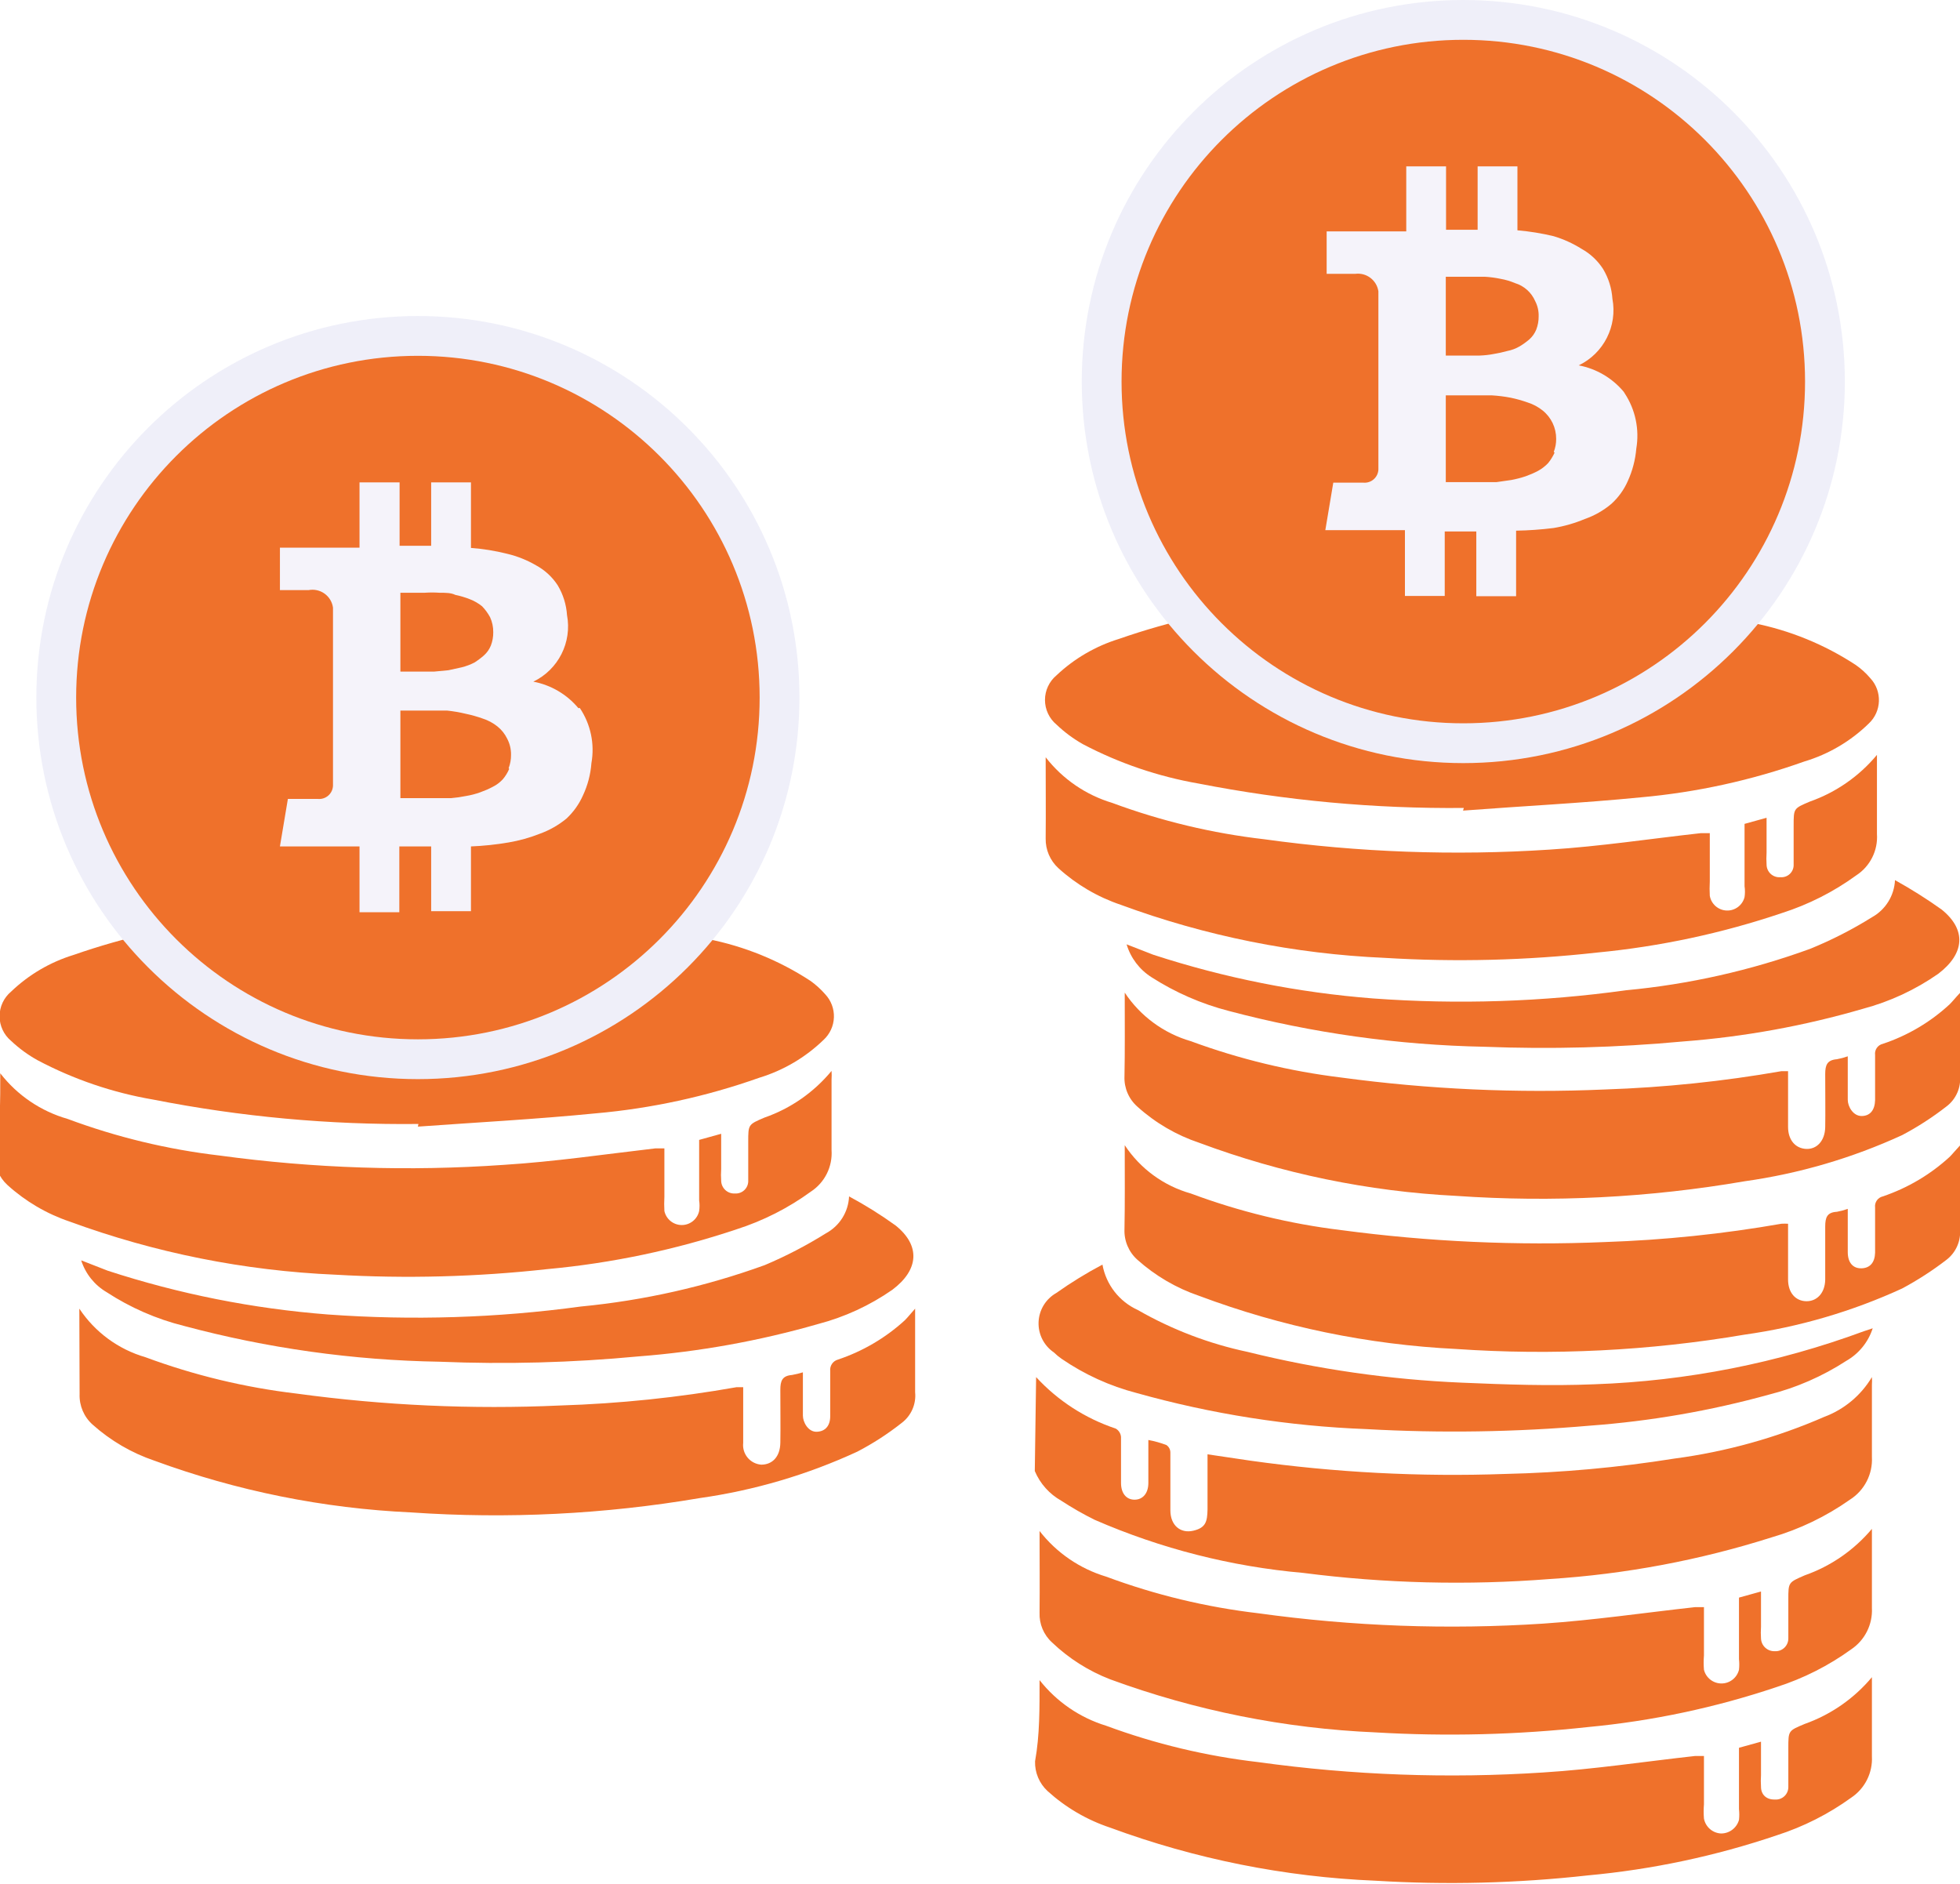
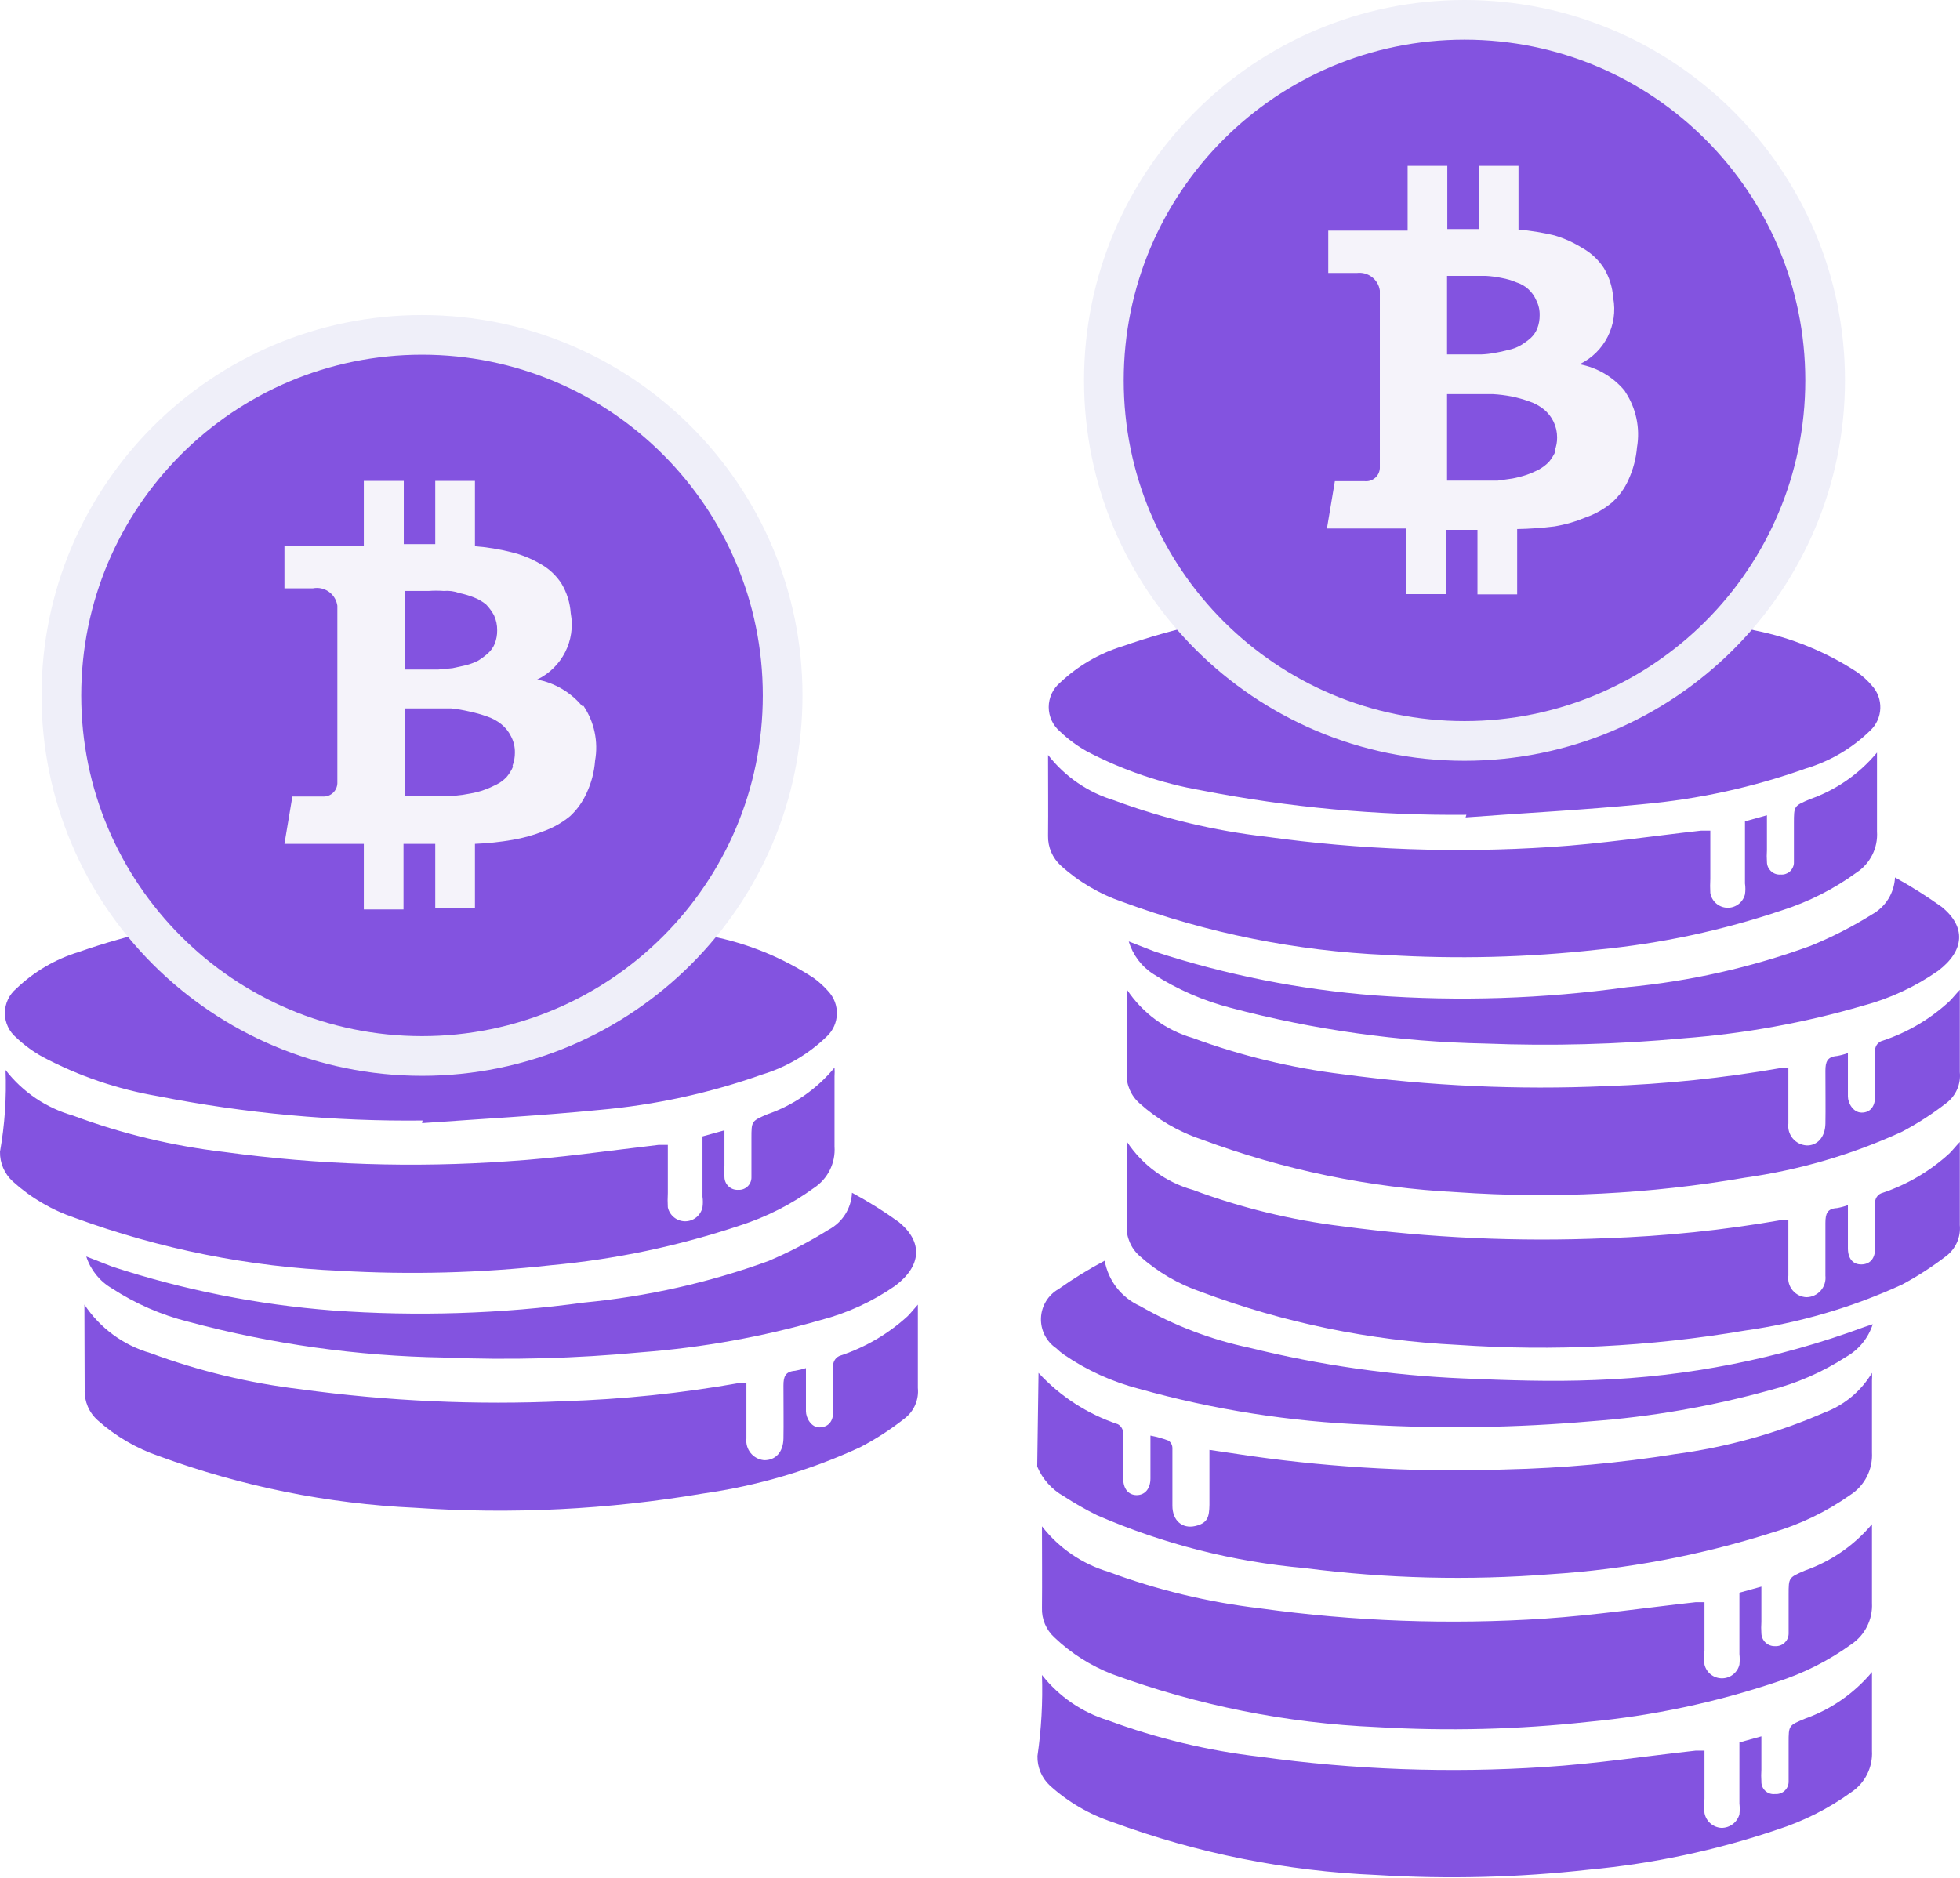
- <svg xmlns="http://www.w3.org/2000/svg" id="Layer_1" data-name="Layer 1" viewBox="0 0 73.87 70.99">
+ <svg xmlns="http://www.w3.org/2000/svg" id="Layer_1" data-name="Layer 1" viewBox="0 0 74.077 70.966">
  <defs>
-     <style>.cls-1{fill:#ef712b;}.cls-2{fill:none;stroke:#efeff9;stroke-width:3px;}.cls-3{fill:#f5f3fa;}</style>
+     <style>.cls-1{fill:#8353e0;}.cls-2{fill:none;stroke:#efeff9;stroke-width:3px;}.cls-3{fill:#f5f3fa;}</style>
  </defs>
-   <path class="cls-1" d="M87.22,79.46a48.92,48.92,0,0,1-10-.92,14.54,14.54,0,0,1-4.35-1.48,4.93,4.93,0,0,1-1-.73,1.21,1.21,0,0,1,0-1.86,5.9,5.9,0,0,1,2.35-1.38,26.68,26.68,0,0,1,6-1.34,53.35,53.35,0,0,1,8.38-.4,43,43,0,0,1,9.52,1.14A10.92,10.92,0,0,1,102,74.07a3.27,3.27,0,0,1,.55.5,1.21,1.21,0,0,1-.06,1.72,6,6,0,0,1-2.43,1.43,25,25,0,0,1-6.16,1.34c-2.23.22-4.47.34-6.7.5Z" transform="translate(-71.45 -37.1)" />
-   <path class="cls-1" d="M74.44,86.42a4.49,4.49,0,0,0,2.49,1.83,24.73,24.73,0,0,0,5.69,1.37,55,55,0,0,0,9.94.45,46.42,46.42,0,0,0,6.65-.69l.25,0v2.1a.74.74,0,0,0,.68.82c.42,0,.71-.3.72-.82s0-1.31,0-2c0-.34.07-.53.44-.56a3.4,3.4,0,0,0,.41-.1v.88c0,.25,0,.5,0,.75s.2.62.52.61.51-.22.51-.59c0-.57,0-1.14,0-1.7a.4.4,0,0,1,.29-.43,7.05,7.05,0,0,0,2.52-1.48c.12-.12.22-.25.39-.44v1.52c0,.54,0,1.08,0,1.63a1.29,1.29,0,0,1-.51,1.16,10.57,10.57,0,0,1-1.67,1.08,21.26,21.26,0,0,1-5.94,1.75,46,46,0,0,1-10.87.54,32.37,32.37,0,0,1-9.68-1.95,6.74,6.74,0,0,1-2.33-1.36,1.47,1.47,0,0,1-.49-1.15C74.45,88.6,74.44,87.56,74.44,86.42Z" transform="translate(-71.45 -37.1)" />
-   <path class="cls-1" d="M71.46,77.55A4.92,4.92,0,0,0,74,79.27a24.57,24.57,0,0,0,5.73,1.38A52.24,52.24,0,0,0,90.45,81c1.91-.12,3.8-.4,5.7-.62l.34,0v1.82a4.9,4.9,0,0,0,0,.54.67.67,0,0,0,1.31,0,1.37,1.37,0,0,0,0-.4V80.06l.83-.23v1.33a3.27,3.27,0,0,0,0,.44.49.49,0,0,0,.52.48.47.47,0,0,0,.5-.49c0-.49,0-1,0-1.46,0-.65,0-.65.61-.91a5.71,5.71,0,0,0,2.53-1.76,2.48,2.48,0,0,1,0,.33c0,.89,0,1.77,0,2.65a1.73,1.73,0,0,1-.78,1.57,9.86,9.86,0,0,1-2.8,1.42,31.54,31.54,0,0,1-7.13,1.5,47.6,47.6,0,0,1-8,.21,33.2,33.2,0,0,1-10-2,6.66,6.66,0,0,1-2.35-1.38,1.48,1.48,0,0,1-.48-1.12C71.47,79.62,71.46,78.59,71.46,77.55Z" transform="translate(-71.45 -37.1)" />
-   <path class="cls-1" d="M74.51,84.6c.39.15.71.28,1,.39a35.61,35.61,0,0,0,8.3,1.65,46,46,0,0,0,9.53-.3,28.3,28.3,0,0,0,6.93-1.56,16.3,16.3,0,0,0,2.31-1.2,1.66,1.66,0,0,0,.87-1.39,15.58,15.58,0,0,1,1.76,1.1c.94.76.87,1.67-.13,2.42A8.79,8.79,0,0,1,102.28,87a33.87,33.87,0,0,1-6.77,1.22,55.27,55.27,0,0,1-7.5.2,39.74,39.74,0,0,1-9.63-1.35,9.55,9.55,0,0,1-2.91-1.27A2.15,2.15,0,0,1,74.51,84.6Z" transform="translate(-71.45 -37.1)" />
-   <circle class="cls-2" cx="15.75" cy="26.29" r="12.88" />
-   <circle class="cls-1" cx="15.75" cy="26.29" r="12.88" />
-   <path class="cls-3" d="M93.25,63.79a2.92,2.92,0,0,0-1.7-1,2.31,2.31,0,0,0,1.27-2.51,2.51,2.51,0,0,0-.35-1.12,2.25,2.25,0,0,0-.81-.75,4,4,0,0,0-1.1-.44,8.06,8.06,0,0,0-1.36-.22V55.28H87.7v2.39l-1.19,0V55.28H85v2.46H82v1.6h1.08A.78.78,0,0,1,84,60v2.79h0v3.92a.52.52,0,0,1-.57.5H82.3L82,69h3v2.48h1.5V69H87.7v2.44h1.5V69a11.07,11.07,0,0,0,1.42-.15,5.89,5.89,0,0,0,1.18-.33,3.38,3.38,0,0,0,1-.57,2.69,2.69,0,0,0,.62-.87,3.47,3.47,0,0,0,.32-1.22,2.83,2.83,0,0,0-.44-2.08Zm-6.71-4.35h.91a4,4,0,0,1,.57,0c.23,0,.43,0,.59.08a3.24,3.24,0,0,1,.54.16,1.71,1.71,0,0,1,.47.27,1.89,1.89,0,0,1,.3.41,1.32,1.32,0,0,1,.12.57,1.35,1.35,0,0,1-.09.5,1,1,0,0,1-.26.37,2.81,2.81,0,0,1-.36.27,2.2,2.2,0,0,1-.48.18l-.5.11-.53.05-.49,0h-.79v-3Zm4.1,6.64a1.51,1.51,0,0,1-.24.39,1.32,1.32,0,0,1-.39.29,3.57,3.57,0,0,1-.46.2,3,3,0,0,1-.54.14,4.69,4.69,0,0,1-.56.08l-.57,0-.51,0h-.83v-3.3h1.09l.67,0A5.39,5.39,0,0,1,89,64a4.85,4.85,0,0,1,.64.18,1.74,1.74,0,0,1,.56.3,1.33,1.33,0,0,1,.36.45,1.26,1.26,0,0,1,.15.62,1.35,1.35,0,0,1-.09.5Zm0,0" transform="translate(-71.45 -37.1)" />
-   <path class="cls-1" d="M110.5,89a7.15,7.15,0,0,0,3,1.94.4.4,0,0,1,.2.32c0,.57,0,1.15,0,1.73,0,.39.2.63.51.63s.52-.24.52-.63,0-1.06,0-1.62a3.92,3.92,0,0,1,.68.19.34.34,0,0,1,.15.28c0,.73,0,1.45,0,2.18,0,.57.38.88.86.77s.53-.35.54-.8V91.91l1.62.24a54.92,54.92,0,0,0,9.59.5,47.27,47.27,0,0,0,6.39-.58,21,21,0,0,0,5.64-1.57A3.53,3.53,0,0,0,142,89a2,2,0,0,1,0,.29c0,.91,0,1.82,0,2.72a1.79,1.79,0,0,1-.83,1.61,9.93,9.93,0,0,1-2.95,1.42,35,35,0,0,1-8.36,1.57,45.09,45.09,0,0,1-9.29-.23,25.22,25.22,0,0,1-7.86-2,12.05,12.05,0,0,1-1.26-.72,2.31,2.31,0,0,1-1-1.12Z" transform="translate(-71.45 -37.1)" />
-   <path class="cls-1" d="M126.62,67.55a49.64,49.64,0,0,1-10-.92,14.83,14.83,0,0,1-4.35-1.48,5,5,0,0,1-1-.74,1.21,1.21,0,0,1,0-1.86,6,6,0,0,1,2.35-1.37,26.68,26.68,0,0,1,6-1.34,54.59,54.59,0,0,1,8.38-.41,43.56,43.56,0,0,1,9.52,1.15,10.92,10.92,0,0,1,3.87,1.58,2.89,2.89,0,0,1,.55.5,1.21,1.21,0,0,1-.06,1.71,5.89,5.89,0,0,1-2.43,1.43,25,25,0,0,1-6.16,1.35c-2.23.22-4.47.33-6.7.5Z" transform="translate(-71.45 -37.1)" />
-   <path class="cls-1" d="M113.84,74.51a4.49,4.49,0,0,0,2.49,1.83A25.26,25.26,0,0,0,122,77.71a56,56,0,0,0,9.94.45,47.9,47.9,0,0,0,6.65-.69l.25,0v2.1c0,.5.28.81.68.83s.71-.3.72-.82,0-1.31,0-2c0-.34.07-.53.44-.56a2.57,2.57,0,0,0,.41-.11v.89c0,.25,0,.5,0,.75s.2.61.52.61.5-.22.51-.6c0-.56,0-1.13,0-1.7a.38.38,0,0,1,.29-.42,6.93,6.93,0,0,0,2.52-1.49c.12-.12.22-.25.39-.43V76c0,.55,0,1.09,0,1.63a1.3,1.3,0,0,1-.51,1.17,11.33,11.33,0,0,1-1.67,1.08,21.34,21.34,0,0,1-5.94,1.74,45.5,45.5,0,0,1-10.87.55,32.38,32.38,0,0,1-9.68-2,6.59,6.59,0,0,1-2.33-1.36,1.44,1.44,0,0,1-.49-1.14C113.85,76.69,113.84,75.65,113.84,74.51Z" transform="translate(-71.45 -37.1)" />
-   <path class="cls-1" d="M113.84,80.26a4.42,4.42,0,0,0,2.49,1.82A24.75,24.75,0,0,0,122,83.46a56.93,56.93,0,0,0,9.94.45,47.9,47.9,0,0,0,6.65-.69,2.19,2.19,0,0,1,.25,0v2.1c0,.5.28.81.68.82s.71-.3.72-.81c0-.66,0-1.32,0-2,0-.35.07-.54.44-.56a2.57,2.57,0,0,0,.41-.11v.89c0,.25,0,.5,0,.74,0,.4.2.62.52.61s.5-.22.51-.59c0-.57,0-1.13,0-1.7a.38.38,0,0,1,.29-.42,7.08,7.08,0,0,0,2.52-1.49c.12-.12.22-.25.39-.43v1.51c0,.54,0,1.09,0,1.63a1.32,1.32,0,0,1-.51,1.17,12.21,12.21,0,0,1-1.67,1.08,21.34,21.34,0,0,1-5.94,1.74,46,46,0,0,1-10.87.54,32.06,32.06,0,0,1-9.68-2,6.74,6.74,0,0,1-2.33-1.36,1.46,1.46,0,0,1-.49-1.15C113.85,82.43,113.84,81.39,113.84,80.26Z" transform="translate(-71.45 -37.1)" />
-   <path class="cls-1" d="M110.86,65.64a5,5,0,0,0,2.51,1.72,24.55,24.55,0,0,0,5.73,1.37,53,53,0,0,0,10.75.39c1.91-.12,3.8-.41,5.7-.62l.34,0v1.82a4.9,4.9,0,0,0,0,.54.67.67,0,0,0,1.31.05,1.4,1.4,0,0,0,0-.41V68.15l.83-.23v1.32a3.2,3.2,0,0,0,0,.44.48.48,0,0,0,.52.48.46.46,0,0,0,.5-.48c0-.49,0-1,0-1.46,0-.66,0-.65.61-.91a5.79,5.79,0,0,0,2.53-1.76c0,.15,0,.24,0,.33,0,.88,0,1.77,0,2.65a1.72,1.72,0,0,1-.78,1.56,9.86,9.86,0,0,1-2.8,1.42A31,31,0,0,1,131.64,73a46.57,46.57,0,0,1-8,.2,32.88,32.88,0,0,1-9.95-2,6.66,6.66,0,0,1-2.35-1.38,1.48,1.48,0,0,1-.48-1.12C110.87,67.71,110.86,66.67,110.86,65.64Z" transform="translate(-71.45 -37.1)" />
-   <path class="cls-1" d="M113.91,72.69c.39.15.71.28,1,.39a35.61,35.61,0,0,0,8.3,1.65,45.32,45.32,0,0,0,9.53-.31,27.85,27.85,0,0,0,6.93-1.56A15.27,15.27,0,0,0,142,71.67a1.69,1.69,0,0,0,.87-1.4,18.34,18.34,0,0,1,1.76,1.11c.94.76.87,1.66-.13,2.42a9,9,0,0,1-2.84,1.32,33.19,33.19,0,0,1-6.77,1.23,56.94,56.94,0,0,1-7.5.2,40.74,40.74,0,0,1-9.63-1.35,10.06,10.06,0,0,1-2.91-1.27A2.22,2.22,0,0,1,113.91,72.69Z" transform="translate(-71.45 -37.1)" />
-   <path class="cls-1" d="M113,84.76a2.33,2.33,0,0,0,1.33,1.71,14.24,14.24,0,0,0,4.14,1.58,40.79,40.79,0,0,0,8.08,1.16c1.65.07,3.31.13,5,.06a32.61,32.61,0,0,0,10.15-2l.33-.11a2.18,2.18,0,0,1-1,1.23,9.69,9.69,0,0,1-2.91,1.27,34.93,34.93,0,0,1-6.75,1.17,59.15,59.15,0,0,1-8.42.13,37.32,37.32,0,0,1-8.66-1.36,9,9,0,0,1-2.83-1.29,2.17,2.17,0,0,1-.29-.24,1.32,1.32,0,0,1,.09-2.24A15.77,15.77,0,0,1,113,84.76Z" transform="translate(-71.45 -37.1)" />
-   <path class="cls-1" d="M110.63,100.42a5.09,5.09,0,0,0,2.51,1.72,24.67,24.67,0,0,0,5.73,1.37,53,53,0,0,0,10.75.39c1.91-.12,3.81-.41,5.71-.62l.34,0c0,.62,0,1.22,0,1.82a3.26,3.26,0,0,0,0,.54.69.69,0,0,0,.64.56.7.7,0,0,0,.68-.51,1.84,1.84,0,0,0,0-.41c0-.76,0-1.51,0-2.31l.83-.23V104a3.2,3.2,0,0,0,0,.44c0,.3.21.49.52.48a.47.47,0,0,0,.51-.48c0-.49,0-1,0-1.46,0-.66,0-.65.62-.91a5.85,5.85,0,0,0,2.53-1.76c0,.15,0,.24,0,.33,0,.88,0,1.77,0,2.65a1.76,1.76,0,0,1-.78,1.56,10,10,0,0,1-2.81,1.42,31.05,31.05,0,0,1-7.12,1.51,46.62,46.62,0,0,1-8,.2,32.82,32.82,0,0,1-10-2,6.61,6.61,0,0,1-2.36-1.38,1.47,1.47,0,0,1-.47-1.12C110.64,102.49,110.63,101.45,110.63,100.42Z" transform="translate(-71.45 -37.1)" />
-   <path class="cls-1" d="M110.63,94.8a5,5,0,0,0,2.51,1.72,24.69,24.69,0,0,0,5.73,1.38,53,53,0,0,0,10.75.39c1.91-.13,3.81-.41,5.71-.62l.34,0c0,.63,0,1.22,0,1.82a3.26,3.26,0,0,0,0,.54.68.68,0,0,0,1.32,0,1.81,1.81,0,0,0,0-.4c0-.76,0-1.52,0-2.32l.83-.23v1.33a3.2,3.2,0,0,0,0,.44.5.5,0,0,0,.52.48.48.48,0,0,0,.51-.49c0-.48,0-1,0-1.46,0-.65,0-.64.62-.91a5.83,5.83,0,0,0,2.53-1.75c0,.14,0,.23,0,.33,0,.88,0,1.76,0,2.65a1.77,1.77,0,0,1-.78,1.56,10,10,0,0,1-2.81,1.42,31.59,31.59,0,0,1-7.12,1.51,47.65,47.65,0,0,1-8,.2,33.13,33.13,0,0,1-10-2A6.64,6.64,0,0,1,111.1,99a1.44,1.44,0,0,1-.47-1.12C110.64,96.88,110.63,95.84,110.63,94.8Z" transform="translate(-71.45 -37.1)" />
-   <circle class="cls-2" cx="55.15" cy="14.38" r="12.88" />
-   <circle class="cls-1" cx="55.15" cy="14.38" r="12.88" />
-   <path class="cls-3" d="M132.65,51.87a2.91,2.91,0,0,0-1.7-1,2.31,2.31,0,0,0,1.27-2.51,2.51,2.51,0,0,0-.35-1.12,2.28,2.28,0,0,0-.81-.76A4.29,4.29,0,0,0,130,46a9.21,9.21,0,0,0-1.36-.22V43.37h-1.5v2.39c-.26,0-.66,0-1.19,0V43.37h-1.5v2.45h-3v1.6h1.08a.78.78,0,0,1,.87.66v2.8h0v3.92a.52.52,0,0,1-.57.49H121.7l-.3,1.79h3v2.48h1.5V57.13h1.19v2.44h1.5V57.1A13.21,13.21,0,0,0,130,57a5.32,5.32,0,0,0,1.18-.34,3.16,3.16,0,0,0,1-.57,2.54,2.54,0,0,0,.62-.86,3.7,3.7,0,0,0,.32-1.22,2.91,2.91,0,0,0-.44-2.09Zm-6.71-4.34h.91l.56,0a4,4,0,0,1,.6.08,2.51,2.51,0,0,1,.54.16,1.21,1.21,0,0,1,.76.68,1.17,1.17,0,0,1,.13.57,1.35,1.35,0,0,1-.09.5,1,1,0,0,1-.26.37,2.7,2.7,0,0,1-.36.26,1.5,1.5,0,0,1-.48.18,4.68,4.68,0,0,1-.5.11,3.39,3.39,0,0,1-.53.06h-1.28v-3Zm4.1,6.63a1.84,1.84,0,0,1-.24.39,1.54,1.54,0,0,1-.39.3,3.57,3.57,0,0,1-.46.2,4.17,4.17,0,0,1-.54.14l-.56.08-.57,0h-1.34V52H127l.67,0a5.39,5.39,0,0,1,.72.09,4.85,4.85,0,0,1,.64.18,1.74,1.74,0,0,1,.56.3,1.36,1.36,0,0,1,.51,1.07,1.3,1.3,0,0,1-.09.49Zm0,0" transform="translate(-71.45 -37.1)" />
+   <path class="cls-1" d="M15.77,42.36a48.918,48.918,0,0,1-10-.92,14.54,14.54,0,0,1-4.35-1.48,4.927,4.927,0,0,1-1-.73,1.21,1.21,0,0,1,0-1.86,5.9,5.9,0,0,1,2.35-1.38,26.681,26.681,0,0,1,6-1.34,53.355,53.355,0,0,1,8.38-.4,43,43,0,0,1,9.52,1.14,10.92,10.92,0,0,1,3.88,1.58,3.271,3.271,0,0,1,.55.5,1.21,1.21,0,0,1-.05,1.71l-.01.009a6,6,0,0,1-2.43,1.43,25.002,25.002,0,0,1-6.16,1.34c-2.23.22-4.47.34-6.7.5Z" transform="translate(0.2003)" />
+   <path class="cls-1" d="M2.99,49.32a4.49,4.49,0,0,0,2.49,1.83,24.728,24.728,0,0,0,5.69,1.37,55.005,55.005,0,0,0,9.94.45,46.43,46.43,0,0,0,6.65-.69h.25v2.1a.74.74,0,0,0,.653.818L28.69,55.2c.42,0,.71-.3.72-.82s0-1.31,0-2c0-.34.07-.53.44-.56a3.398,3.398,0,0,0,.41-.1v1.63c0,.25.2.62.52.61s.51-.22.51-.59v-1.7a.4.4,0,0,1,.29-.43,7.05,7.05,0,0,0,2.52-1.48c.12-.12.22-.25.39-.44v3.15a1.29,1.29,0,0,1-.51,1.16,10.567,10.567,0,0,1-1.67,1.08,21.26,21.26,0,0,1-5.94,1.75A45.999,45.999,0,0,1,15.5,57a32.37,32.37,0,0,1-9.68-1.95,6.741,6.741,0,0,1-2.33-1.36A1.47,1.47,0,0,1,3,52.54C3,51.5,2.99,50.46,2.99,49.32Z" transform="translate(0.2003)" />
+   <path class="cls-1" d="M.01,40.45a4.92,4.92,0,0,0,2.54,1.72,24.571,24.571,0,0,0,5.73,1.38A52.24,52.24,0,0,0,19,43.9c1.91-.12,3.8-.4,5.7-.62h.34V45.1a4.913,4.913,0,0,0,0,.54.67.67,0,0,0,1.31,0,1.368,1.368,0,0,0,0-.4V42.96l.83-.23v1.33a3.263,3.263,0,0,0,0,.44.49.49,0,0,0,.499.481L27.7,44.98a.47.47,0,0,0,.5-.49V43.03c0-.65,0-.65.61-.91a5.71,5.71,0,0,0,2.53-1.76,2.489,2.489,0,0,1,0,.33v2.65a1.73,1.73,0,0,1-.78,1.57,9.862,9.862,0,0,1-2.8,1.42,31.54,31.54,0,0,1-7.13,1.5,47.603,47.603,0,0,1-8,.21,33.2,33.2,0,0,1-10-2A6.659,6.659,0,0,1,.28,44.66,1.48,1.48,0,0,1-.2,43.54,14.519,14.519,0,0,0,.01,40.45Z" transform="translate(0.2003)" />
+   <path class="cls-1" d="M3.06,47.5c.39.15.71.28,1,.39a35.606,35.606,0,0,0,8.3,1.65,46.002,46.002,0,0,0,9.53-.3,28.3,28.3,0,0,0,6.93-1.56,16.306,16.306,0,0,0,2.31-1.2A1.66,1.66,0,0,0,32,45.09a15.571,15.571,0,0,1,1.76,1.1c.94.76.87,1.67-.13,2.42a8.79,8.79,0,0,1-2.8,1.29,33.871,33.871,0,0,1-6.77,1.22,55.263,55.263,0,0,1-7.5.2,39.741,39.741,0,0,1-9.63-1.35A9.55,9.55,0,0,1,4.02,48.7,2.15,2.15,0,0,1,3.06,47.5Z" transform="translate(0.2003)" />
+   <circle class="cls-2" cx="15.95" cy="26.29" r="12.88" />
+   <circle class="cls-1" cx="15.95" cy="26.29" r="12.88" />
+   <path class="cls-3" d="M21.8,26.69a2.92,2.92,0,0,0-1.7-1,2.31,2.31,0,0,0,1.27-2.51,2.51,2.51,0,0,0-.35-1.12,2.25,2.25,0,0,0-.81-.75,4.003,4.003,0,0,0-1.1-.44,8.062,8.062,0,0,0-1.36-.22V18.18h-1.5v2.39H15.06V18.18H13.55v2.46h-3v1.6h1.08a.78.78,0,0,1,.913.619L12.55,22.9v2.79h0v3.92a.52.52,0,0,1-.537.502L11.98,30.11H10.85l-.3,1.79h3v2.48h1.5V31.9h1.2v2.44h1.5V31.9a11.072,11.072,0,0,0,1.42-.15,5.894,5.894,0,0,0,1.18-.33,3.379,3.379,0,0,0,1-.57,2.689,2.689,0,0,0,.62-.87,3.469,3.469,0,0,0,.32-1.22,2.83,2.83,0,0,0-.44-2.08Zm-6.71-4.35H16a4.016,4.016,0,0,1,.57,0,1.342,1.342,0,0,1,.59.08,3.244,3.244,0,0,1,.54.16,1.71,1.71,0,0,1,.47.27,1.89,1.89,0,0,1,.3.41,1.318,1.318,0,0,1,.12.57,1.35,1.35,0,0,1-.09.5,1,1,0,0,1-.26.37,2.808,2.808,0,0,1-.36.27,2.199,2.199,0,0,1-.48.18l-.5.11-.53.05H15.09V22.34Zm4.1,6.64a1.509,1.509,0,0,1-.24.39,1.32,1.32,0,0,1-.39.29,3.565,3.565,0,0,1-.46.2,3.004,3.004,0,0,1-.54.14,4.698,4.698,0,0,1-.56.08H15.09v-3.3h1.76a5.403,5.403,0,0,1,.7.12,4.848,4.848,0,0,1,.64.18,1.741,1.741,0,0,1,.56.3,1.331,1.331,0,0,1,.36.45,1.26,1.26,0,0,1,.15.62,1.35,1.35,0,0,1-.09.5Z" transform="translate(0.2003)" />
+   <path class="cls-1" d="M39.05,51.9a7.15,7.15,0,0,0,3,1.94.4.4,0,0,1,.2.32v1.73c0,.39.2.63.51.63s.52-.24.52-.63V54.27a3.93,3.93,0,0,1,.68.19.34.34,0,0,1,.15.28v2.18c0,.57.38.88.86.77s.53-.35.54-.8V54.81l1.62.24a54.913,54.913,0,0,0,9.59.5,47.278,47.278,0,0,0,6.39-.58,21,21,0,0,0,5.64-1.57,3.53,3.53,0,0,0,1.8-1.5,2.005,2.005,0,0,1,0,.29v2.72a1.79,1.79,0,0,1-.83,1.61,9.931,9.931,0,0,1-2.95,1.42,34.999,34.999,0,0,1-8.36,1.57,45.091,45.091,0,0,1-9.29-.23,25.222,25.222,0,0,1-7.86-2A12.058,12.058,0,0,1,40,56.56a2.31,2.31,0,0,1-1-1.12Z" transform="translate(0.2003)" />
+   <path class="cls-1" d="M55.221,30.801a49.639,49.639,0,0,1-10-.92,14.828,14.828,0,0,1-4.35-1.48,5.002,5.002,0,0,1-1-.74,1.21,1.21,0,0,1,0-1.86,6.003,6.003,0,0,1,2.35-1.37,26.686,26.686,0,0,1,6-1.34,54.596,54.596,0,0,1,8.38-.41,43.56,43.56,0,0,1,9.52,1.15,10.922,10.922,0,0,1,3.87,1.58,2.89,2.89,0,0,1,.55.5,1.21,1.21,0,0,1-.06,1.71,5.889,5.889,0,0,1-2.43,1.43,24.998,24.998,0,0,1-6.16,1.35c-2.23.22-4.47.33-6.7.5Z" transform="translate(0.2003)" />
+   <path class="cls-1" d="M42.39,37.41a4.49,4.49,0,0,0,2.49,1.83,25.261,25.261,0,0,0,5.67,1.37,56.008,56.008,0,0,0,9.94.45,47.896,47.896,0,0,0,6.65-.69h.25v2.1a.738.738,0,0,0,.68.83c.4.02.71-.3.72-.82s0-1.31,0-2c0-.34.07-.53.44-.56a2.57,2.57,0,0,0,.41-.11v1.64c0,.25.2.61.52.61s.5-.22.51-.6v-1.7a.38.38,0,0,1,.29-.42,6.929,6.929,0,0,0,2.52-1.49c.12-.12.22-.25.39-.43v3.11a1.3,1.3,0,0,1-.51,1.17,11.326,11.326,0,0,1-1.67,1.08,21.338,21.338,0,0,1-5.94,1.74,45.497,45.497,0,0,1-10.87.55,32.38,32.38,0,0,1-9.68-2,6.59,6.59,0,0,1-2.33-1.36,1.44,1.44,0,0,1-.49-1.14C42.4,39.59,42.39,38.55,42.39,37.41Z" transform="translate(0.2003)" />
+   <path class="cls-1" d="M42.39,43.16a4.42,4.42,0,0,0,2.49,1.82,24.75,24.75,0,0,0,5.67,1.38,56.931,56.931,0,0,0,9.94.45,47.896,47.896,0,0,0,6.65-.69,2.172,2.172,0,0,1,.25,0v2.1a.723.723,0,0,0,.68.82.731.731,0,0,0,.72-.81v-2c0-.35.07-.54.44-.56a2.57,2.57,0,0,0,.41-.11v1.63c0,.4.2.62.52.61s.5-.22.51-.59v-1.7a.38.38,0,0,1,.29-.42,7.08,7.08,0,0,0,2.52-1.49c.12-.12.22-.25.39-.43v3.14a1.32,1.32,0,0,1-.51,1.17,12.214,12.214,0,0,1-1.67,1.08,21.338,21.338,0,0,1-5.94,1.74,45.999,45.999,0,0,1-10.87.54,32.06,32.06,0,0,1-9.68-2,6.741,6.741,0,0,1-2.33-1.36,1.46,1.46,0,0,1-.49-1.15C42.4,45.33,42.39,44.29,42.39,43.16Z" transform="translate(0.2003)" />
+   <path class="cls-1" d="M39.41,28.54a5,5,0,0,0,2.51,1.72,24.551,24.551,0,0,0,5.73,1.37,52.998,52.998,0,0,0,10.75.39c1.91-.12,3.8-.41,5.7-.62h.34v1.82a4.913,4.913,0,0,0,0,.54.67.67,0,0,0,1.31.05,1.401,1.401,0,0,0,0-.41V31.05l.83-.23v1.32a3.199,3.199,0,0,0,0,.44.48.48,0,0,0,.478.482c.014,0,.028-.001.042-.002a.46.46,0,0,0,.499-.418A.447.447,0,0,0,67.6,32.58V31.12c0-.66,0-.65.61-.91a5.789,5.789,0,0,0,2.53-1.76v2.98a1.72,1.72,0,0,1-.78,1.56,9.862,9.862,0,0,1-2.8,1.42,30.997,30.997,0,0,1-6.97,1.49,46.568,46.568,0,0,1-8,.2,32.881,32.881,0,0,1-9.95-2,6.659,6.659,0,0,1-2.35-1.38,1.48,1.48,0,0,1-.48-1.12C39.42,30.61,39.41,29.57,39.41,28.54Z" transform="translate(0.2003)" />
+   <path class="cls-1" d="M42.46,35.59c.39.15.71.28,1,.39a35.606,35.606,0,0,0,8.3,1.65,45.314,45.314,0,0,0,9.53-.31,27.85,27.85,0,0,0,6.93-1.56,15.271,15.271,0,0,0,2.33-1.19,1.69,1.69,0,0,0,.87-1.4,18.345,18.345,0,0,1,1.76,1.11c.94.76.87,1.66-.13,2.42a9,9,0,0,1-2.84,1.32,33.191,33.191,0,0,1-6.77,1.23,56.935,56.935,0,0,1-7.5.2,40.737,40.737,0,0,1-9.63-1.35,10.059,10.059,0,0,1-2.91-1.27A2.22,2.22,0,0,1,42.46,35.59Z" transform="translate(0.2003)" />
+   <path class="cls-1" d="M41.55,47.66a2.33,2.33,0,0,0,1.33,1.71,14.239,14.239,0,0,0,4.14,1.58,40.786,40.786,0,0,0,8.08,1.16c1.65.07,3.31.13,5,.06a32.609,32.609,0,0,0,10.15-2l.33-.11a2.18,2.18,0,0,1-1,1.23,9.688,9.688,0,0,1-2.91,1.27,34.933,34.933,0,0,1-6.75,1.17,59.148,59.148,0,0,1-8.42.13,37.32,37.32,0,0,1-8.66-1.36,8.998,8.998,0,0,1-2.83-1.29,2.17,2.17,0,0,1-.29-.24,1.32,1.32,0,0,1,.09-2.24A15.775,15.775,0,0,1,41.55,47.66Z" transform="translate(0.2003)" />
+   <path class="cls-1" d="M39.18,63.32a5.09,5.09,0,0,0,2.51,1.72,24.668,24.668,0,0,0,5.73,1.37,52.998,52.998,0,0,0,10.75.39c1.91-.12,3.81-.41,5.71-.62h.34V68a3.267,3.267,0,0,0,0,.54.69.69,0,0,0,.64.56.7.7,0,0,0,.68-.51,1.837,1.837,0,0,0,0-.41V65.87l.83-.23V66.9a3.199,3.199,0,0,0,0,.44.463.463,0,0,0,.52.48.47.47,0,0,0,.51-.48V65.88c0-.66,0-.65.62-.91a5.85,5.85,0,0,0,2.53-1.76v2.98a1.76,1.76,0,0,1-.78,1.56,10.001,10.001,0,0,1-2.81,1.42,31.053,31.053,0,0,1-7.12,1.51,46.629,46.629,0,0,1-8,.2,32.822,32.822,0,0,1-10-2,6.611,6.611,0,0,1-2.36-1.38,1.47,1.47,0,0,1-.47-1.12A17.241,17.241,0,0,0,39.18,63.32Z" transform="translate(0.2003)" />
+   <path class="cls-1" d="M39.18,57.7a5,5,0,0,0,2.51,1.72,24.694,24.694,0,0,0,5.73,1.38,52.998,52.998,0,0,0,10.75.39c1.91-.13,3.81-.41,5.71-.62h.34v1.82a3.267,3.267,0,0,0,0,.54.68.68,0,0,0,1.32,0,1.807,1.807,0,0,0,0-.4V60.21l.83-.23v1.33a3.199,3.199,0,0,0,0,.44.5.5,0,0,0,.519.48H66.89a.48.48,0,0,0,.509-.449c.001-.014.001-.027.001-.041V60.28c0-.65,0-.64.62-.91a5.83,5.83,0,0,0,2.53-1.75V60.6a1.77,1.77,0,0,1-.78,1.56,10.001,10.001,0,0,1-2.81,1.42,31.586,31.586,0,0,1-7.12,1.51,47.644,47.644,0,0,1-8,.2,33.13,33.13,0,0,1-10-2,6.64,6.64,0,0,1-2.19-1.39,1.44,1.44,0,0,1-.47-1.12C39.19,59.78,39.18,58.74,39.18,57.7Z" transform="translate(0.2003)" />
+   <circle class="cls-2" cx="55.35" cy="14.38" r="12.88" />
+   <circle class="cls-1" cx="55.35" cy="14.38" r="12.88" />
+   <path class="cls-3" d="M61.2,14.77a2.91,2.91,0,0,0-1.7-1,2.31,2.31,0,0,0,1.27-2.51,2.51,2.51,0,0,0-.35-1.12,2.28,2.28,0,0,0-.81-.76,4.289,4.289,0,0,0-1.06-.48,9.211,9.211,0,0,0-1.36-.22V6.27h-1.5V8.66H54.5V6.27H53V8.72H50v1.6h1.08a.78.78,0,0,1,.87.66v2.8h0V17.7a.52.52,0,0,1-.547.492L51.38,18.19H50.25l-.3,1.79h3v2.48h1.5V20.03h1.19v2.44h1.5V20a13.191,13.191,0,0,0,1.41-.1,5.321,5.321,0,0,0,1.18-.34,3.161,3.161,0,0,0,1-.57,2.54,2.54,0,0,0,.62-.86,3.701,3.701,0,0,0,.32-1.22,2.91,2.91,0,0,0-.44-2.09Zm-6.71-4.34h1.47a4.002,4.002,0,0,1,.6.08,2.511,2.511,0,0,1,.54.16,1.21,1.21,0,0,1,.76.68,1.17,1.17,0,0,1,.13.57,1.35,1.35,0,0,1-.09.5,1,1,0,0,1-.26.37,2.702,2.702,0,0,1-.36.26,1.5,1.5,0,0,1-.48.18,4.662,4.662,0,0,1-.5.11,3.382,3.382,0,0,1-.53.06H54.49V10.43Zm4.1,6.63a1.839,1.839,0,0,1-.24.39,1.541,1.541,0,0,1-.39.3,3.571,3.571,0,0,1-.46.2,4.173,4.173,0,0,1-.54.14l-.56.08H54.49V14.9h1.73a5.396,5.396,0,0,1,.72.09,4.848,4.848,0,0,1,.64.18,1.741,1.741,0,0,1,.56.3,1.36,1.36,0,0,1,.51,1.07,1.3,1.3,0,0,1-.09.49Z" transform="translate(0.2003)" />
</svg>
